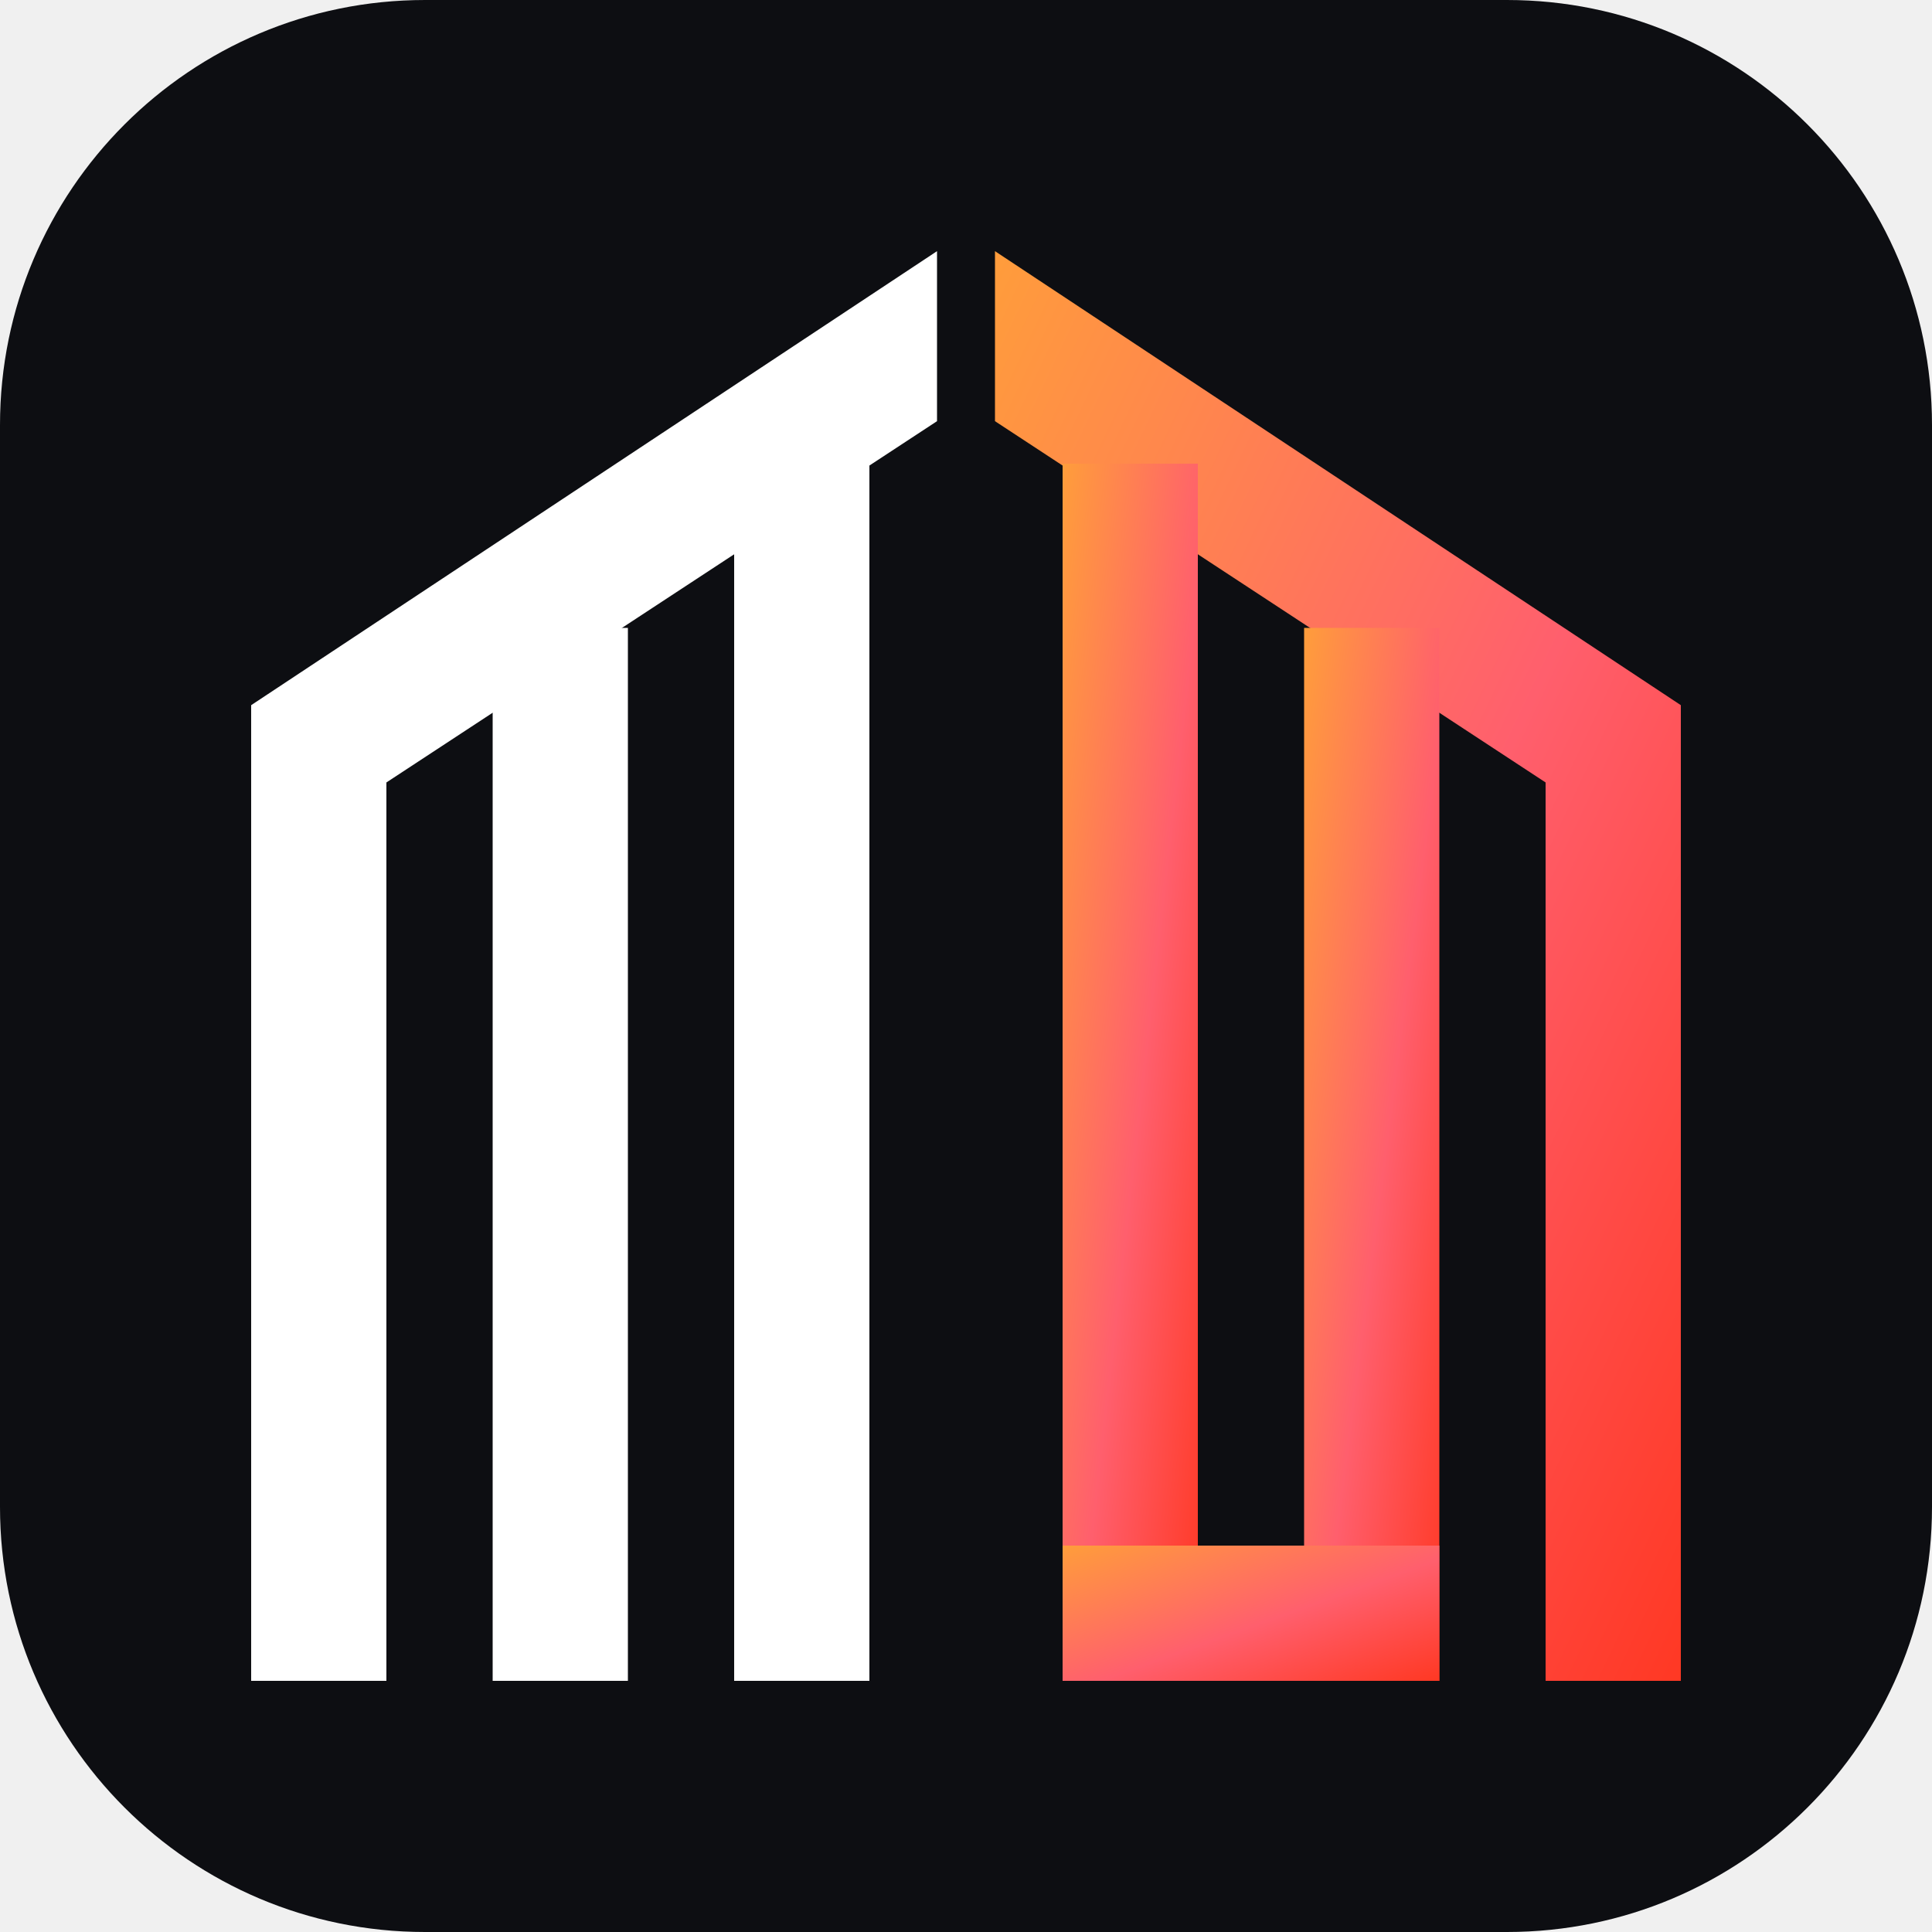
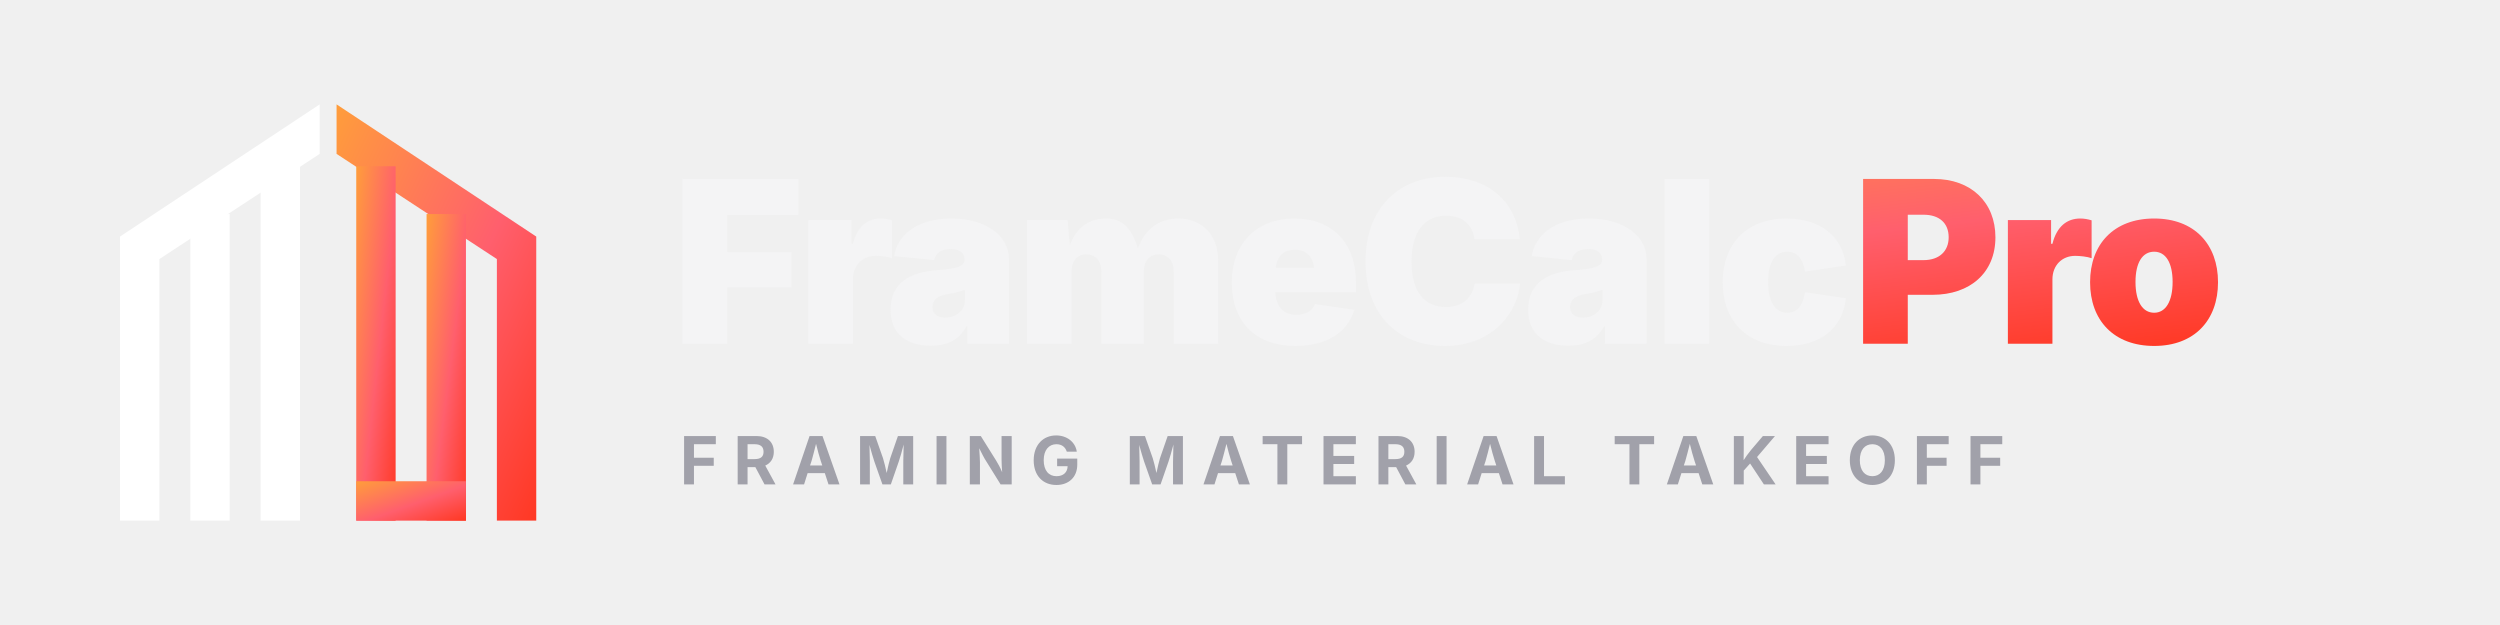
- <svg xmlns="http://www.w3.org/2000/svg" viewBox="0 0 100 100" width="48" height="48">
+ <svg xmlns="http://www.w3.org/2000/svg" viewBox="0 0 320 80" width="320" height="80">
  <defs>
    <linearGradient id="brandGrad" x1="0%" y1="0%" x2="100%" y2="100%">
      <stop offset="0%" stop-color="#FF9D3B" />
      <stop offset="55%" stop-color="#FF5F6D" />
      <stop offset="100%" stop-color="#FF3823" />
    </linearGradient>
  </defs>
-   <rect width="100" height="100" rx="22" fill="#0D0E12" />
-   <g transform="translate(0, 0)">
+   <g transform="translate(6, 4) scale(0.72)">
    <g fill="#FFFFFF">
      <path d="M 48.5 13 L 13 36.5 L 13 87 L 20 87 L 20 40.5 L 48.5 21.8 Z" />
      <rect x="25.5" y="32.5" width="7" height="54.5" />
      <rect x="38" y="24" width="7" height="63" />
    </g>
    <g fill="url(#brandGrad)">
      <path d="M 51.5 13 L 87 36.5 L 87 87 L 80 87 L 80 40.5 L 51.5 21.8 Z" />
      <rect x="55" y="24" width="7" height="63" />
      <rect x="67.5" y="32.5" width="7" height="54.5" />
      <rect x="55" y="80" width="19.5" height="7" />
    </g>
  </g>
+   <text x="86" y="44" font-family="-apple-system, BlinkMacSystemFont, 'Inter', 'Segoe UI', Roboto, sans-serif" font-size="29" font-weight="900" letter-spacing="-0.02em" fill="#F4F4F5">FrameCalc<tspan fill="url(#brandGrad)">Pro</tspan>
+   </text>
+   <text x="87" y="62" font-family="-apple-system, BlinkMacSystemFont, 'Inter', 'Segoe UI', Roboto, sans-serif" font-size="8.5" font-weight="700" letter-spacing="0.22em" fill="#A1A1AA">FRAMING MATERIAL TAKEOFF</text>
</svg>
